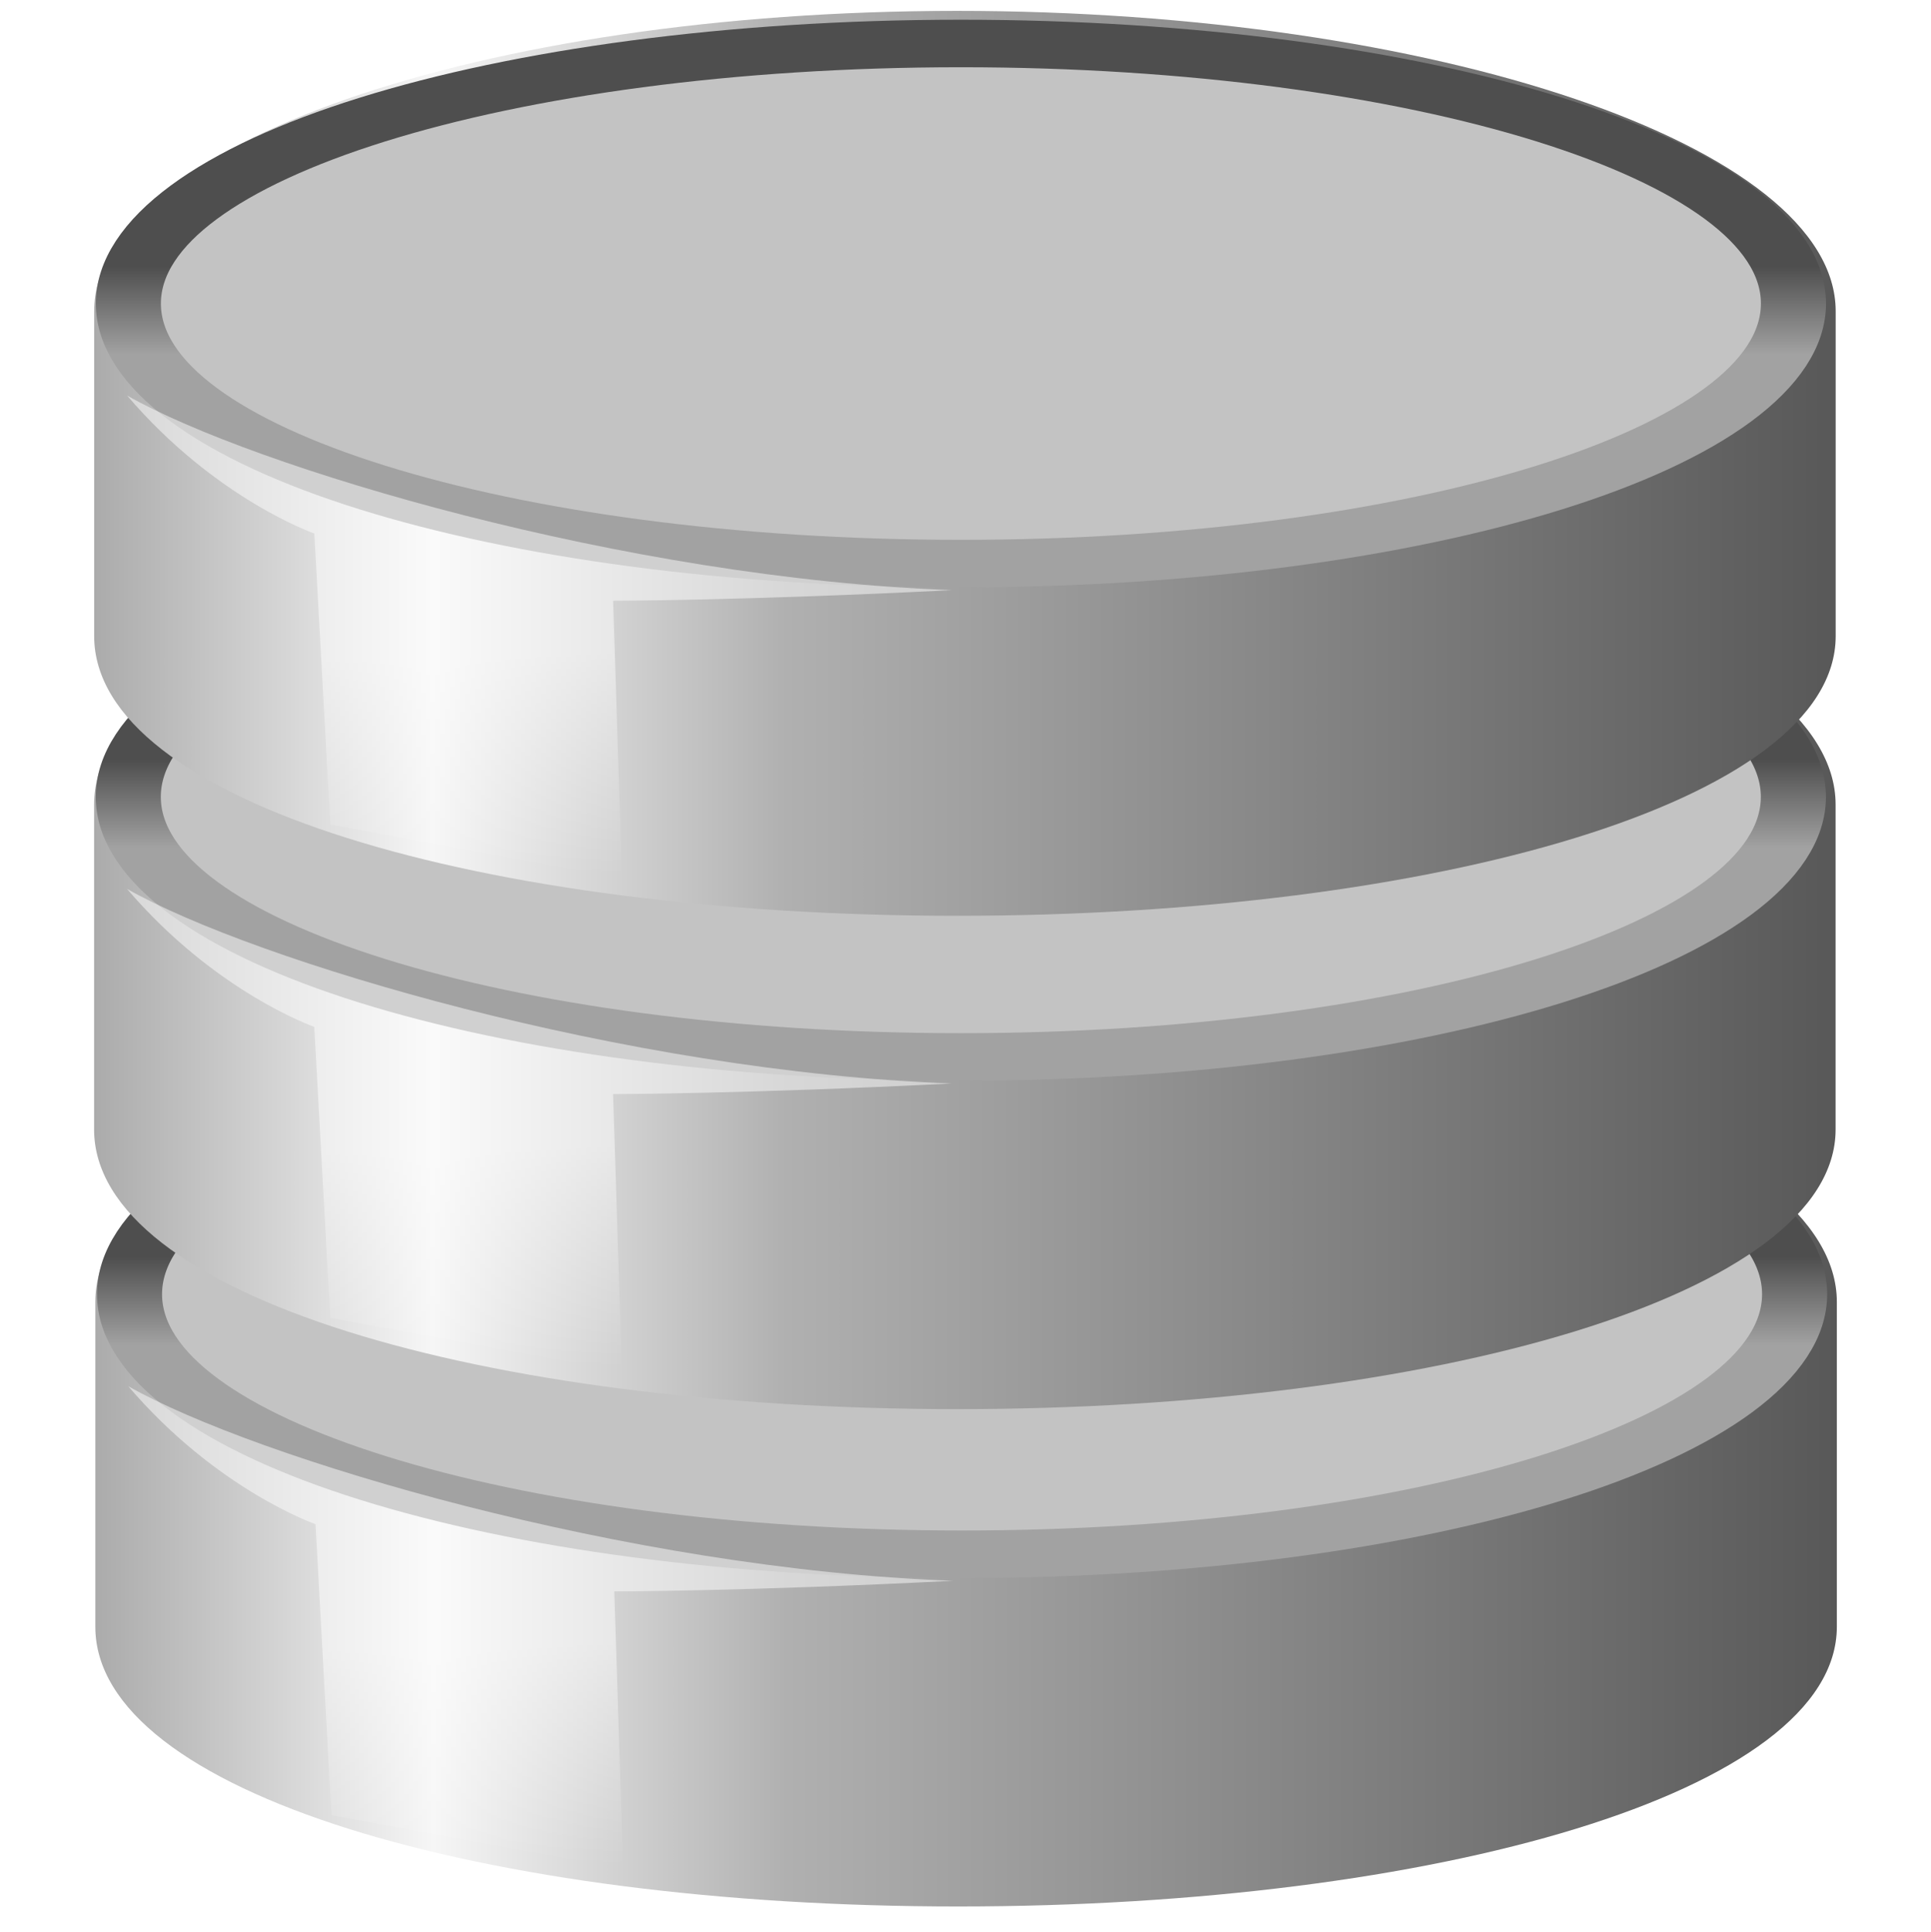
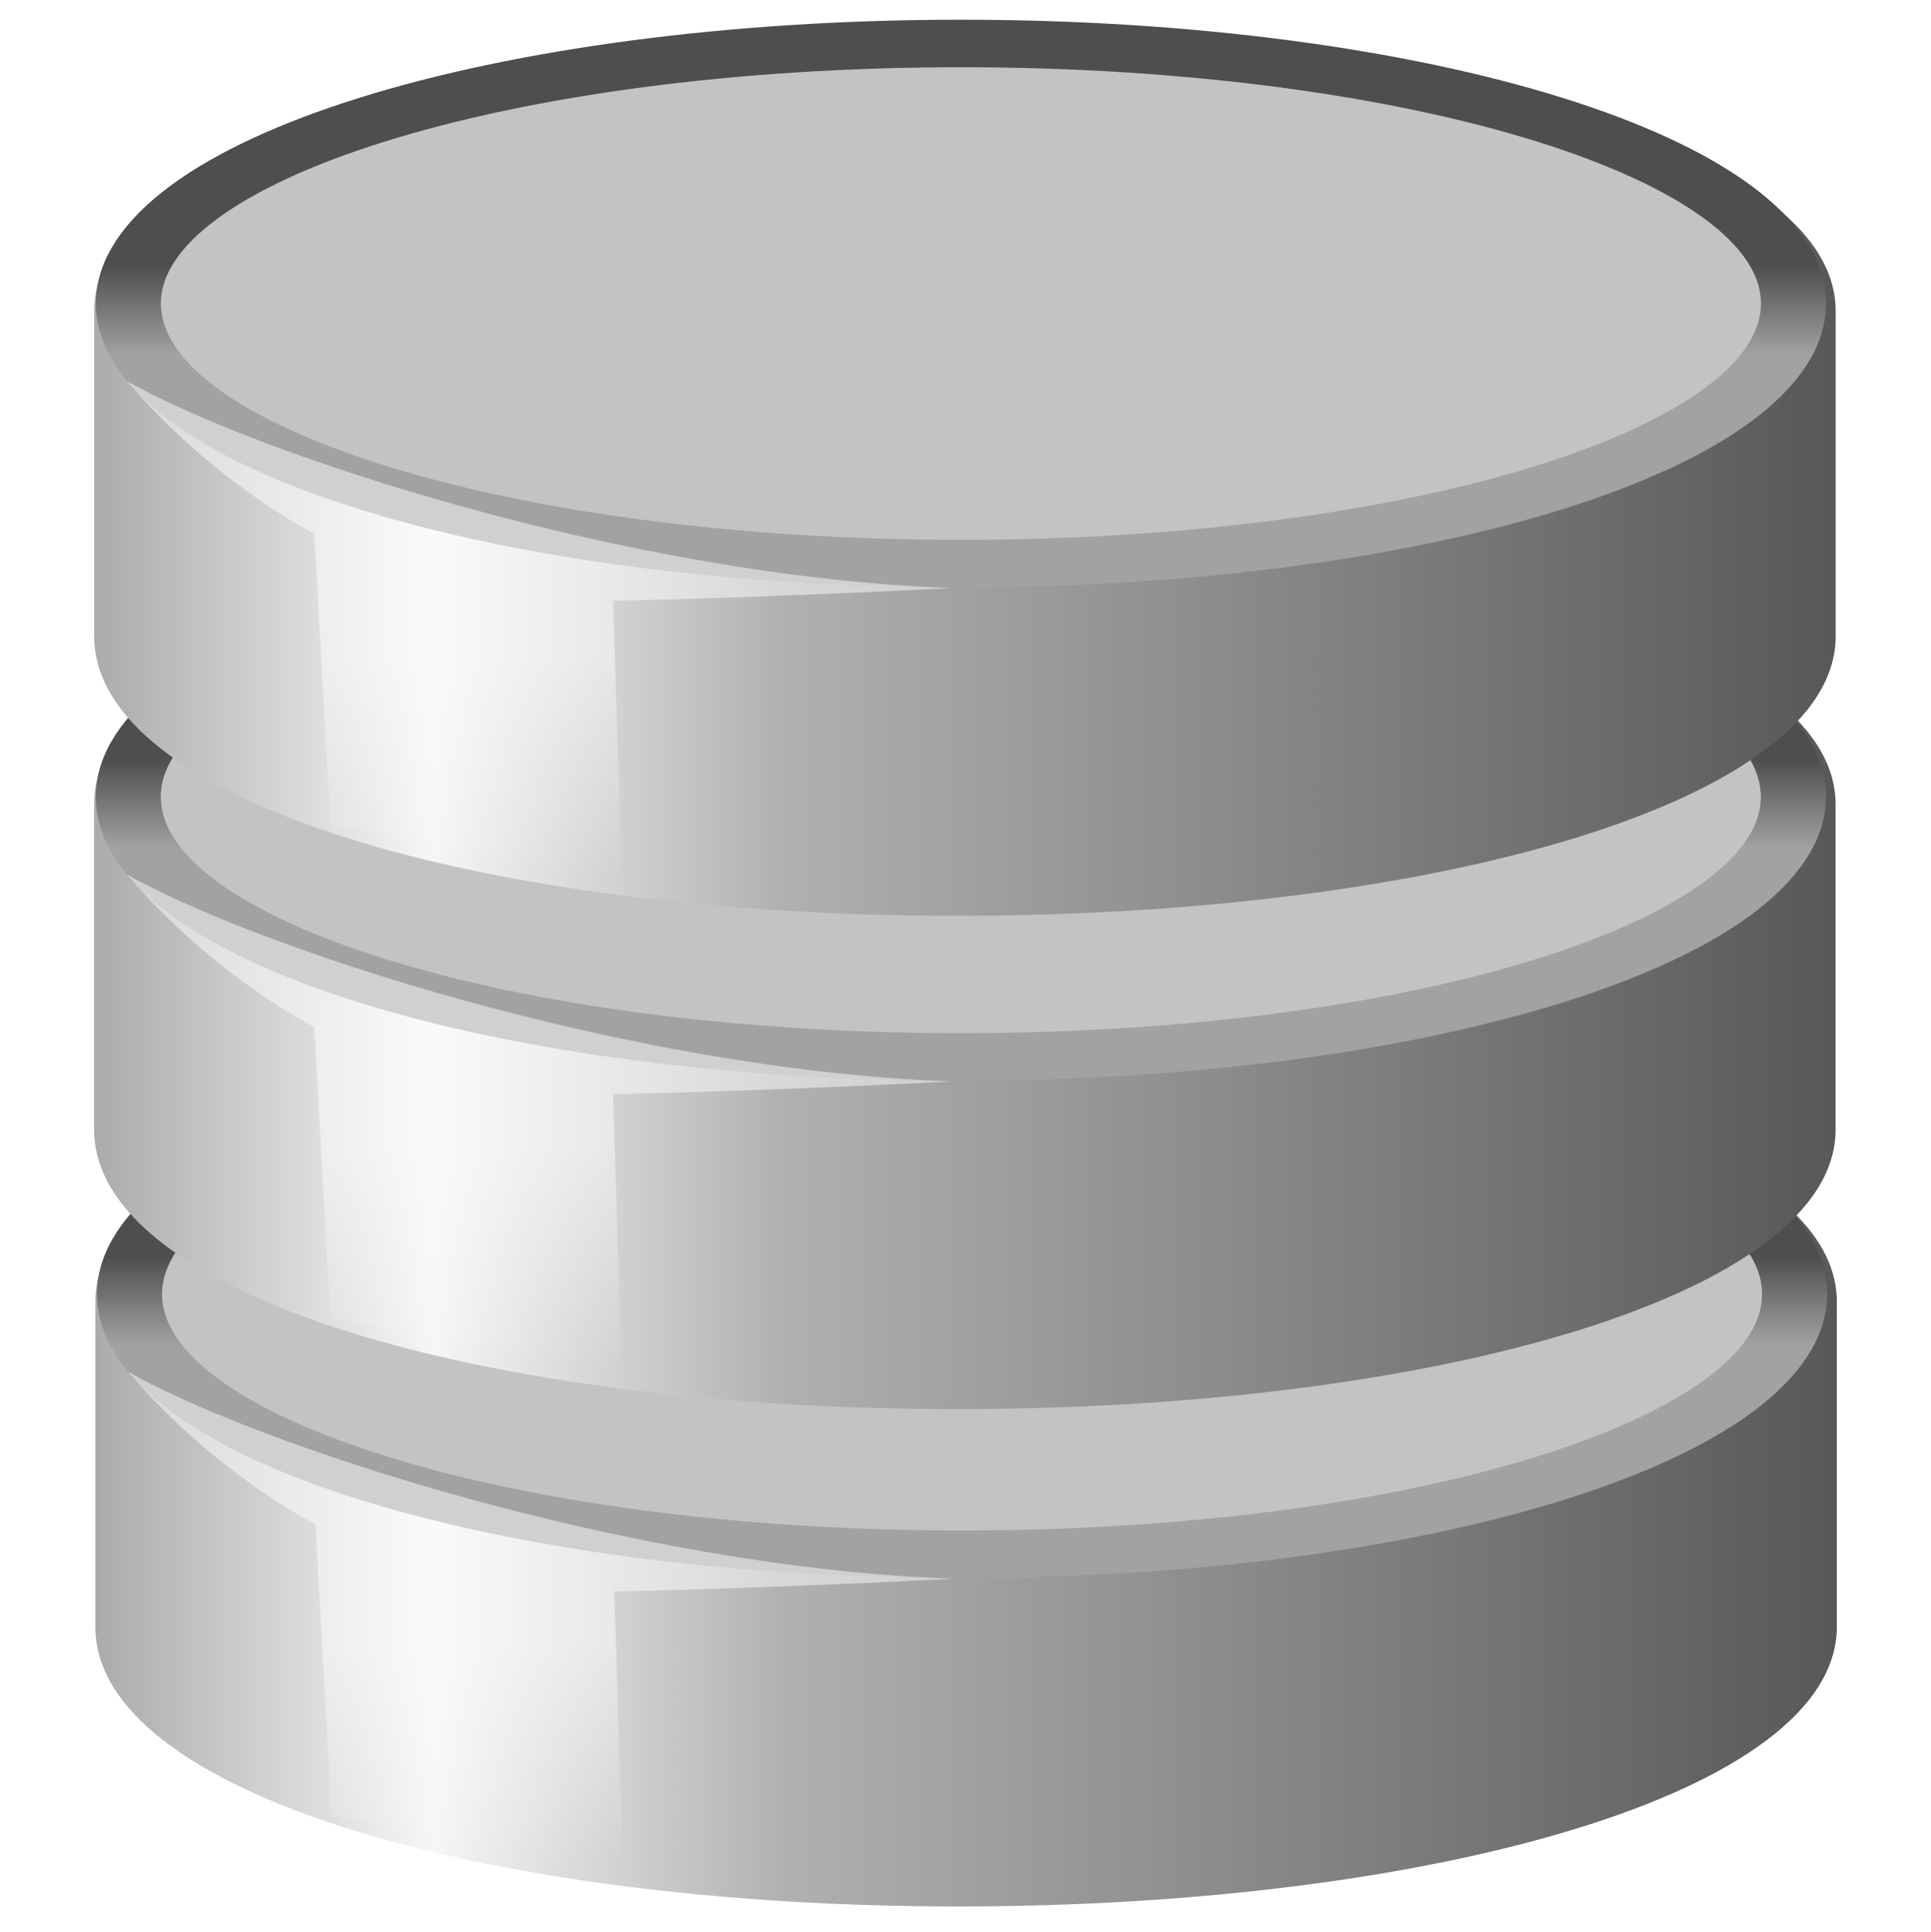
- <svg xmlns="http://www.w3.org/2000/svg" xmlns:xlink="http://www.w3.org/1999/xlink" id="svg1328" height="38.991" width="38.99" viewBox="0 0 38.99 38.991" version="1.1">
+ <svg xmlns="http://www.w3.org/2000/svg" xmlns:xlink="http://www.w3.org/1999/xlink" id="svg1328" height="38.991" width="38.99" version="1.1">
  <defs id="defs3">
    <linearGradient id="linearGradient6932">
      <stop style="stop-color:#a2a2a2;stop-opacity:1;" offset="0" id="stop6934" />
      <stop style="stop-color:#4e4e4e;stop-opacity:1;" offset="1" id="stop6936" />
    </linearGradient>
    <linearGradient id="linearGradient6924">
      <stop id="stop6926" offset="0" style="stop-color:#ffffff;stop-opacity:1;" />
      <stop id="stop6928" offset="1" style="stop-color:#ffffff;stop-opacity:0;" />
    </linearGradient>
    <linearGradient id="linearGradient4206">
      <stop id="stop4208" offset="0" style="stop-color:#7d4b01;stop-opacity:1;" />
      <stop id="stop4210" offset="1" style="stop-color:#535353;stop-opacity:1;" />
    </linearGradient>
    <linearGradient id="linearGradient4176">
      <stop id="stop4178" offset="0" style="stop-color:#ffffff;stop-opacity:1;" />
      <stop id="stop4180" offset="1" style="stop-color:#ffffff;stop-opacity:0;" />
    </linearGradient>
    <linearGradient id="linearGradient4162">
      <stop id="stop4164" offset="0" style="stop-color:#ababab;stop-opacity:1;" />
      <stop style="stop-color:#f6f6f6;stop-opacity:1;" offset="0.194" id="stop4170" />
      <stop id="stop4172" offset="0.397" style="stop-color:#b0b0b0;stop-opacity:1;" />
      <stop id="stop4166" offset="1" style="stop-color:#585858;stop-opacity:1;" />
    </linearGradient>
    <linearGradient id="linearGradient4134">
      <stop id="stop4136" offset="0" style="stop-color:#7e807a;stop-opacity:1;" />
      <stop style="stop-color:#babbb8;stop-opacity:1;" offset="0.25" id="stop4148" />
      <stop style="stop-color:#a5a6a3;stop-opacity:1;" offset="0.5" id="stop4142" />
      <stop id="stop4138" offset="1" style="stop-color:#333432;stop-opacity:1;" />
    </linearGradient>
    <linearGradient id="linearGradient4126">
      <stop id="stop4128" offset="0" style="stop-color:#000000;stop-opacity:1;" />
      <stop id="stop4130" offset="1" style="stop-color:#000000;stop-opacity:0;" />
    </linearGradient>
    <radialGradient gradientUnits="userSpaceOnUse" gradientTransform="matrix(1,0,0,0.5,0,20)" r="17.143" fy="40" fx="23.857" cy="40" cx="23.857" id="radialGradient4132" xlink:href="#linearGradient4126" />
    <linearGradient gradientTransform="translate(-1.142857e-6,-1.714284)" gradientUnits="userSpaceOnUse" y2="26.719" x2="38.826" y1="26.719" x1="9.303" id="linearGradient4140" xlink:href="#linearGradient4134" />
    <linearGradient gradientUnits="userSpaceOnUse" y2="13.285" x2="24" y1="15.149" x1="24" id="linearGradient4160" xlink:href="#linearGradient6932" />
    <linearGradient gradientTransform="translate(-1.142857e-6,-1.714284)" gradientUnits="userSpaceOnUse" y2="17.512" x2="38.013" y1="17.512" x1="10.116" id="linearGradient4168" xlink:href="#linearGradient4162" />
    <linearGradient gradientTransform="translate(-1.142857e-6,-1.714284)" gradientUnits="userSpaceOnUse" y2="56.576" x2="37.969" y1="14.004" x1="17.16" id="linearGradient4182" xlink:href="#linearGradient4176" />
    <linearGradient gradientTransform="translate(-1.142857e-6,-1.714284)" gradientUnits="userSpaceOnUse" y2="25.429" x2="25.208" y1="21.857" x1="25.065" id="linearGradient4198" xlink:href="#linearGradient4206" />
    <linearGradient gradientTransform="translate(-0.142857,0.928571)" gradientUnits="userSpaceOnUse" y2="24.04" x2="16.19" y1="19.5" x1="16.071" id="linearGradient6930" xlink:href="#linearGradient6924" />
    <linearGradient y2="13.285" x2="24" y1="16.525" x1="24" gradientUnits="userSpaceOnUse" id="linearGradient6942" xlink:href="#linearGradient6932" />
    <radialGradient r="17.143" fy="40" fx="23.857" cy="40" cx="23.857" gradientTransform="matrix(1,0,0,0.5,0,20)" gradientUnits="userSpaceOnUse" id="radialGradient6946" xlink:href="#linearGradient4126" />
    <linearGradient gradientTransform="translate(-1.142857e-6,-1.714284)" gradientUnits="userSpaceOnUse" y2="17.512" x2="38.013" y1="17.512" x1="10.116" id="linearGradient4168-5" xlink:href="#linearGradient4162-2" />
    <linearGradient id="linearGradient4162-2">
      <stop id="stop4164-3" offset="0" style="stop-color:#ababab;stop-opacity:1;" />
      <stop style="stop-color:#f6f6f6;stop-opacity:1;" offset="0.194" id="stop4170-1" />
      <stop id="stop4172-6" offset="0.397" style="stop-color:#b0b0b0;stop-opacity:1;" />
      <stop id="stop4166-8" offset="1" style="stop-color:#585858;stop-opacity:1;" />
    </linearGradient>
    <linearGradient gradientUnits="userSpaceOnUse" y2="13.285" x2="24" y1="15.149" x1="24" id="linearGradient4160-8" xlink:href="#linearGradient6932-2" />
    <linearGradient id="linearGradient6932-2">
      <stop style="stop-color:#a2a2a2;stop-opacity:1;" offset="0" id="stop6934-7" />
      <stop style="stop-color:#4e4e4e;stop-opacity:1;" offset="1" id="stop6936-7" />
    </linearGradient>
    <linearGradient gradientTransform="translate(-0.142857,0.928571)" gradientUnits="userSpaceOnUse" y2="24.04" x2="16.19" y1="19.5" x1="16.071" id="linearGradient6930-1" xlink:href="#linearGradient6924-2" />
    <linearGradient id="linearGradient6924-2">
      <stop id="stop6926-6" offset="0" style="stop-color:#ffffff;stop-opacity:1;" />
      <stop id="stop6928-0" offset="1" style="stop-color:#ffffff;stop-opacity:0;" />
    </linearGradient>
    <linearGradient y2="24.04" x2="16.19" y1="19.5" x1="16.071" gradientTransform="translate(-0.142857,0.928571)" gradientUnits="userSpaceOnUse" id="linearGradient3828" xlink:href="#linearGradient6924-2" />
    <linearGradient gradientTransform="translate(-1.142857e-6,-1.714284)" gradientUnits="userSpaceOnUse" y2="17.512" x2="38.013" y1="17.512" x1="10.116" id="linearGradient4168-0" xlink:href="#linearGradient4162-3" />
    <linearGradient id="linearGradient4162-3">
      <stop id="stop4164-6" offset="0" style="stop-color:#ababab;stop-opacity:1;" />
      <stop style="stop-color:#f6f6f6;stop-opacity:1;" offset="0.194" id="stop4170-2" />
      <stop id="stop4172-4" offset="0.397" style="stop-color:#b0b0b0;stop-opacity:1;" />
      <stop id="stop4166-5" offset="1" style="stop-color:#585858;stop-opacity:1;" />
    </linearGradient>
    <linearGradient gradientUnits="userSpaceOnUse" y2="13.285" x2="24" y1="15.149" x1="24" id="linearGradient4160-88" xlink:href="#linearGradient6932-1" />
    <linearGradient id="linearGradient6932-1">
      <stop style="stop-color:#a2a2a2;stop-opacity:1;" offset="0" id="stop6934-2" />
      <stop style="stop-color:#4e4e4e;stop-opacity:1;" offset="1" id="stop6936-1" />
    </linearGradient>
    <linearGradient gradientTransform="translate(-0.142857,0.928571)" gradientUnits="userSpaceOnUse" y2="24.04" x2="16.19" y1="19.5" x1="16.071" id="linearGradient6930-4" xlink:href="#linearGradient6924-9" />
    <linearGradient id="linearGradient6924-9">
      <stop id="stop6926-8" offset="0" style="stop-color:#ffffff;stop-opacity:1;" />
      <stop id="stop6928-2" offset="1" style="stop-color:#ffffff;stop-opacity:0;" />
    </linearGradient>
    <linearGradient y2="24.04" x2="16.19" y1="19.5" x1="16.071" gradientTransform="translate(-0.142857,0.928571)" gradientUnits="userSpaceOnUse" id="linearGradient3828-4" xlink:href="#linearGradient6924-9" />
-     <linearGradient xlink:href="#linearGradient4176" id="linearGradient3931" gradientUnits="userSpaceOnUse" gradientTransform="translate(-1.142857e-6,-1.714284)" x1="17.16" y1="14.004" x2="37.969" y2="56.576" />
    <linearGradient xlink:href="#linearGradient4162-3" id="linearGradient3933" gradientUnits="userSpaceOnUse" gradientTransform="translate(-1.142857e-6,-1.714284)" x1="10.116" y1="17.512" x2="38.013" y2="17.512" />
    <linearGradient xlink:href="#linearGradient6932-1" id="linearGradient3935" gradientUnits="userSpaceOnUse" x1="24" y1="15.149" x2="24" y2="13.285" />
    <linearGradient xlink:href="#linearGradient6924-9" id="linearGradient3937" gradientUnits="userSpaceOnUse" gradientTransform="translate(-0.142857,0.928571)" x1="16.071" y1="19.5" x2="16.19" y2="24.04" />
    <linearGradient xlink:href="#linearGradient4162-2" id="linearGradient3939" gradientUnits="userSpaceOnUse" gradientTransform="translate(-1.142857e-6,-1.714284)" x1="10.116" y1="17.512" x2="38.013" y2="17.512" />
    <linearGradient xlink:href="#linearGradient6932-2" id="linearGradient3941" gradientUnits="userSpaceOnUse" x1="24" y1="15.149" x2="24" y2="13.285" />
    <linearGradient xlink:href="#linearGradient6924-2" id="linearGradient3943" gradientUnits="userSpaceOnUse" gradientTransform="translate(-0.142857,0.928571)" x1="16.071" y1="19.5" x2="16.19" y2="24.04" />
    <linearGradient xlink:href="#linearGradient4162" id="linearGradient3945" gradientUnits="userSpaceOnUse" gradientTransform="translate(-1.142857e-6,-1.714284)" x1="10.116" y1="17.512" x2="38.013" y2="17.512" />
    <linearGradient xlink:href="#linearGradient6932" id="linearGradient3947" gradientUnits="userSpaceOnUse" x1="24" y1="15.149" x2="24" y2="13.285" />
    <linearGradient xlink:href="#linearGradient6924" id="linearGradient3949" gradientUnits="userSpaceOnUse" gradientTransform="translate(-0.142857,0.928571)" x1="16.071" y1="19.5" x2="16.19" y2="24.04" />
  </defs>
  <g id="layer1" transform="translate(-4.901607,-4.703105)">
    <g id="g3916" transform="matrix(1.260525,0,0,1,-5.948356,-2.525382)">
-       <path id="path4174" d="M 23.946,7.971 C 16.618,7.971 10.66,10.584 10.66,13.798 10.66,14.029 10.66,35.685 10.66,35.925 10.66,39.139 16.618,41.752 23.946,41.752 31.274,41.752 37.469,39.139 37.469,35.925 37.469,35.735 37.469,13.989 37.469,13.798 37.469,10.584 31.274,7.971 23.946,7.971 z" style="opacity:0.544;color:black;fill:none;stroke:url(#linearGradient3931);stroke-width:1;stroke-linecap:butt;stroke-linejoin:miter;stroke-miterlimit:10;stroke-opacity:1;stroke-dasharray:none;stroke-dashoffset:0;marker:none;visibility:visible;display:block;overflow:visible" />
      <g id="g3795-5" transform="translate(0.01853025,20.00156)">
-         <path style="color:black;fill:url(#linearGradient3933);fill-opacity:1;fill-rule:nonzero;stroke:none;stroke-width:0.769;marker:none;visibility:visible;display:block;overflow:visible" d="M 23.941,7.448 C 16.316,7.448 10.116,10.167 10.116,13.512 10.116,13.752 10.116,19.82 10.116,20.07 10.116,23.415 16.316,25.718 23.941,25.718 31.566,25.718 38.013,23.415 38.013,20.07 38.013,19.872 38.013,13.71 38.013,13.512 38.013,10.167 31.566,7.448 23.941,7.448 z" id="path4152-2" />
-         <path transform="matrix(1.037291,0,0,0.954619,-0.894979,-0.0757206)" d="M 36.857,14.071 C 36.857,17.109 31.101,19.571 24,19.571 16.899,19.571 11.143,17.109 11.143,14.071 11.143,11.034 16.899,8.571 24,8.571 31.101,8.571 36.857,11.034 36.857,14.071 z" id="path3364-9" style="color:black;fill:#c3c3c3;fill-opacity:1;fill-rule:nonzero;stroke:url(#linearGradient3935);stroke-width:1.005;stroke-linecap:butt;stroke-linejoin:miter;stroke-miterlimit:10;stroke-opacity:1;stroke-dasharray:none;stroke-dashoffset:0;marker:none;visibility:visible;display:block;overflow:visible" />
-         <path id="path6922-9" d="M 13.643,18 13.899,23.876 18.571,24.96 18.429,19.357 C 18.429,19.357 20.5,19.357 23.857,19.143 18.641,18.91 12.674,16.668 10.643,15.214 12.06,17.306 13.643,18 13.643,18 z" style="opacity:0.494;color:black;fill:url(#linearGradient3937);fill-opacity:1;fill-rule:nonzero;stroke:none;stroke-width:1;marker:none;visibility:visible;display:block;overflow:visible" />
+         <path style="color:#000000;display:block;overflow:visible;visibility:visible;fill:url(#linearGradient3933);fill-opacity:1;fill-rule:nonzero;stroke:none;stroke-width:0.769;marker:none" d="m 23.941,8.037 c -7.625,0 -13.825,2.13 -13.825,5.475 v 6.558 c 0,3.345 6.2,5.648 13.825,5.648 7.625,0 14.072,-2.303 14.072,-5.648 v -6.558 c 0,-3.345 -6.447,-5.475 -14.072,-5.475 z" id="path4152-2" />
+         <ellipse ry="5.5" rx="12.857" cy="14.071" cx="24" transform="matrix(1.037291,0,0,0.954619,-0.894979,-0.0757206)" id="path3364-9" style="color:#000000;display:block;overflow:visible;visibility:visible;fill:#c3c3c3;fill-opacity:1;fill-rule:nonzero;stroke:url(#linearGradient3935);stroke-width:1.005;stroke-linecap:butt;stroke-linejoin:miter;stroke-miterlimit:10;stroke-dasharray:none;stroke-dashoffset:0;stroke-opacity:1;marker:none" />
+         <path id="path6922-9" d="m 13.643,18 0.256,5.876 4.672,1.084 -0.143,-5.603 c 0,0 2.071,-0.04 5.429,-0.254 -5.216,-0.233 -11.183,-2.725 -13.214,-4.179 1.417,2.092 3,3.076 3,3.076 z" style="color:#000000;display:block;overflow:visible;visibility:visible;opacity:0.494;fill:url(#linearGradient3937);fill-opacity:1;fill-rule:nonzero;stroke:none;stroke-width:1;marker:none" />
      </g>
      <g id="g3795-4" transform="translate(-0.00126425,9.96044)">
-         <path style="color:black;fill:url(#linearGradient3939);fill-opacity:1;fill-rule:nonzero;stroke:none;stroke-width:0.769;marker:none;visibility:visible;display:block;overflow:visible" d="M 23.941,7.448 C 16.316,7.448 10.116,10.167 10.116,13.512 10.116,13.752 10.116,19.82 10.116,20.07 10.116,23.415 16.316,25.718 23.941,25.718 31.566,25.718 38.013,23.415 38.013,20.07 38.013,19.872 38.013,13.71 38.013,13.512 38.013,10.167 31.566,7.448 23.941,7.448 z" id="path4152-9" />
-         <path transform="matrix(1.037291,0,0,0.954619,-0.894979,-0.0757206)" d="M 36.857,14.071 C 36.857,17.109 31.101,19.571 24,19.571 16.899,19.571 11.143,17.109 11.143,14.071 11.143,11.034 16.899,8.571 24,8.571 31.101,8.571 36.857,11.034 36.857,14.071 z" id="path3364-4" style="color:black;fill:#c3c3c3;fill-opacity:1;fill-rule:nonzero;stroke:url(#linearGradient3941);stroke-width:1.005;stroke-linecap:butt;stroke-linejoin:miter;stroke-miterlimit:10;stroke-opacity:1;stroke-dasharray:none;stroke-dashoffset:0;marker:none;visibility:visible;display:block;overflow:visible" />
-         <path id="path6922-6" d="M 13.643,18 13.899,23.876 18.571,24.96 18.429,19.357 C 18.429,19.357 20.5,19.357 23.857,19.143 18.641,18.91 12.674,16.668 10.643,15.214 12.06,17.306 13.643,18 13.643,18 z" style="opacity:0.494;color:black;fill:url(#linearGradient3943);fill-opacity:1;fill-rule:nonzero;stroke:none;stroke-width:1;marker:none;visibility:visible;display:block;overflow:visible" />
+         <path style="color:#000000;display:block;overflow:visible;visibility:visible;fill:url(#linearGradient3939);fill-opacity:1;fill-rule:nonzero;stroke:none;stroke-width:0.769;marker:none" d="m 23.941,8.036 c -7.625,0 -13.825,2.132 -13.825,5.476 v 6.558 c 0,3.345 6.2,5.648 13.825,5.648 7.625,0 14.072,-2.303 14.072,-5.648 v -6.558 c 0,-3.345 -6.447,-5.476 -14.072,-5.476 z" id="path4152-9" />
+         <ellipse ry="5.5" rx="12.857" cy="14.071" cx="24" transform="matrix(1.037291,0,0,0.954619,-0.894979,-0.0757206)" id="path3364-4" style="color:#000000;display:block;overflow:visible;visibility:visible;fill:#c3c3c3;fill-opacity:1;fill-rule:nonzero;stroke:url(#linearGradient3941);stroke-width:1.005;stroke-linecap:butt;stroke-linejoin:miter;stroke-miterlimit:10;stroke-dasharray:none;stroke-dashoffset:0;stroke-opacity:1;marker:none" />
+         <path id="path6922-6" d="m 13.643,18 0.256,5.876 4.672,1.084 -0.143,-5.603 c 0,0 2.071,-0.04 5.429,-0.254 -5.216,-0.233 -11.183,-2.725 -13.214,-4.179 1.417,2.092 3,3.076 3,3.076 z" style="color:#000000;display:block;overflow:visible;visibility:visible;opacity:0.494;fill:url(#linearGradient3943);fill-opacity:1;fill-rule:nonzero;stroke:none;stroke-width:1;marker:none" />
      </g>
      <g id="g3795">
-         <path style="color:black;fill:url(#linearGradient3945);fill-opacity:1;fill-rule:nonzero;stroke:none;stroke-width:0.769;marker:none;visibility:visible;display:block;overflow:visible" d="M 23.941,7.448 C 16.316,7.448 10.116,10.167 10.116,13.512 10.116,13.752 10.116,19.82 10.116,20.07 10.116,23.415 16.316,25.718 23.941,25.718 31.566,25.718 38.013,23.415 38.013,20.07 38.013,19.872 38.013,13.71 38.013,13.512 38.013,10.167 31.566,7.448 23.941,7.448 z" id="path4152" />
-         <path transform="matrix(1.037291,0,0,0.954619,-0.894979,-0.0757206)" d="M 36.857,14.071 C 36.857,17.109 31.101,19.571 24,19.571 16.899,19.571 11.143,17.109 11.143,14.071 11.143,11.034 16.899,8.571 24,8.571 31.101,8.571 36.857,11.034 36.857,14.071 z" id="path3364" style="color:black;fill:#c3c3c3;fill-opacity:1;fill-rule:nonzero;stroke:url(#linearGradient3947);stroke-width:1.005;stroke-linecap:butt;stroke-linejoin:miter;stroke-miterlimit:10;stroke-opacity:1;stroke-dasharray:none;stroke-dashoffset:0;marker:none;visibility:visible;display:block;overflow:visible" />
-         <path id="path6922" d="M 13.643,18 13.899,23.876 18.571,24.96 18.429,19.357 C 18.429,19.357 20.5,19.357 23.857,19.143 18.641,18.91 12.674,16.668 10.643,15.214 12.06,17.306 13.643,18 13.643,18 z" style="opacity:0.494;color:black;fill:url(#linearGradient3949);fill-opacity:1;fill-rule:nonzero;stroke:none;stroke-width:1;marker:none;visibility:visible;display:block;overflow:visible" />
+         <path style="color:#000000;display:block;overflow:visible;visibility:visible;fill:url(#linearGradient3945);fill-opacity:1;fill-rule:nonzero;stroke:none;stroke-width:0.769;marker:none" d="m 23.941,8.037 c -7.625,0 -13.825,2.13 -13.825,5.475 v 6.558 c 0,3.345 6.2,5.648 13.825,5.648 7.625,0 14.072,-2.303 14.072,-5.648 v -6.558 c 0,-3.345 -6.447,-5.475 -14.072,-5.475 z" id="path4152" />
+         <ellipse ry="5.5" rx="12.857" cy="14.071" cx="24" transform="matrix(1.037291,0,0,0.954619,-0.894979,-0.0757206)" id="path3364" style="color:#000000;display:block;overflow:visible;visibility:visible;fill:#c3c3c3;fill-opacity:1;fill-rule:nonzero;stroke:url(#linearGradient3947);stroke-width:1.005;stroke-linecap:butt;stroke-linejoin:miter;stroke-miterlimit:10;stroke-dasharray:none;stroke-dashoffset:0;stroke-opacity:1;marker:none" />
+         <path id="path6922" d="m 13.643,18 0.256,5.876 4.672,1.084 -0.143,-5.603 c 0,0 2.071,-0.04 5.429,-0.255 -5.216,-0.233 -11.183,-2.724 -13.214,-4.178 1.417,2.092 3,3.076 3,3.076 z" style="color:#000000;display:block;overflow:visible;visibility:visible;opacity:0.494;fill:url(#linearGradient3949);fill-opacity:1;fill-rule:nonzero;stroke:none;stroke-width:1;marker:none" />
      </g>
    </g>
  </g>
-   <g id="layer2" transform="translate(-4.901607,-4.703105)" />
</svg>
